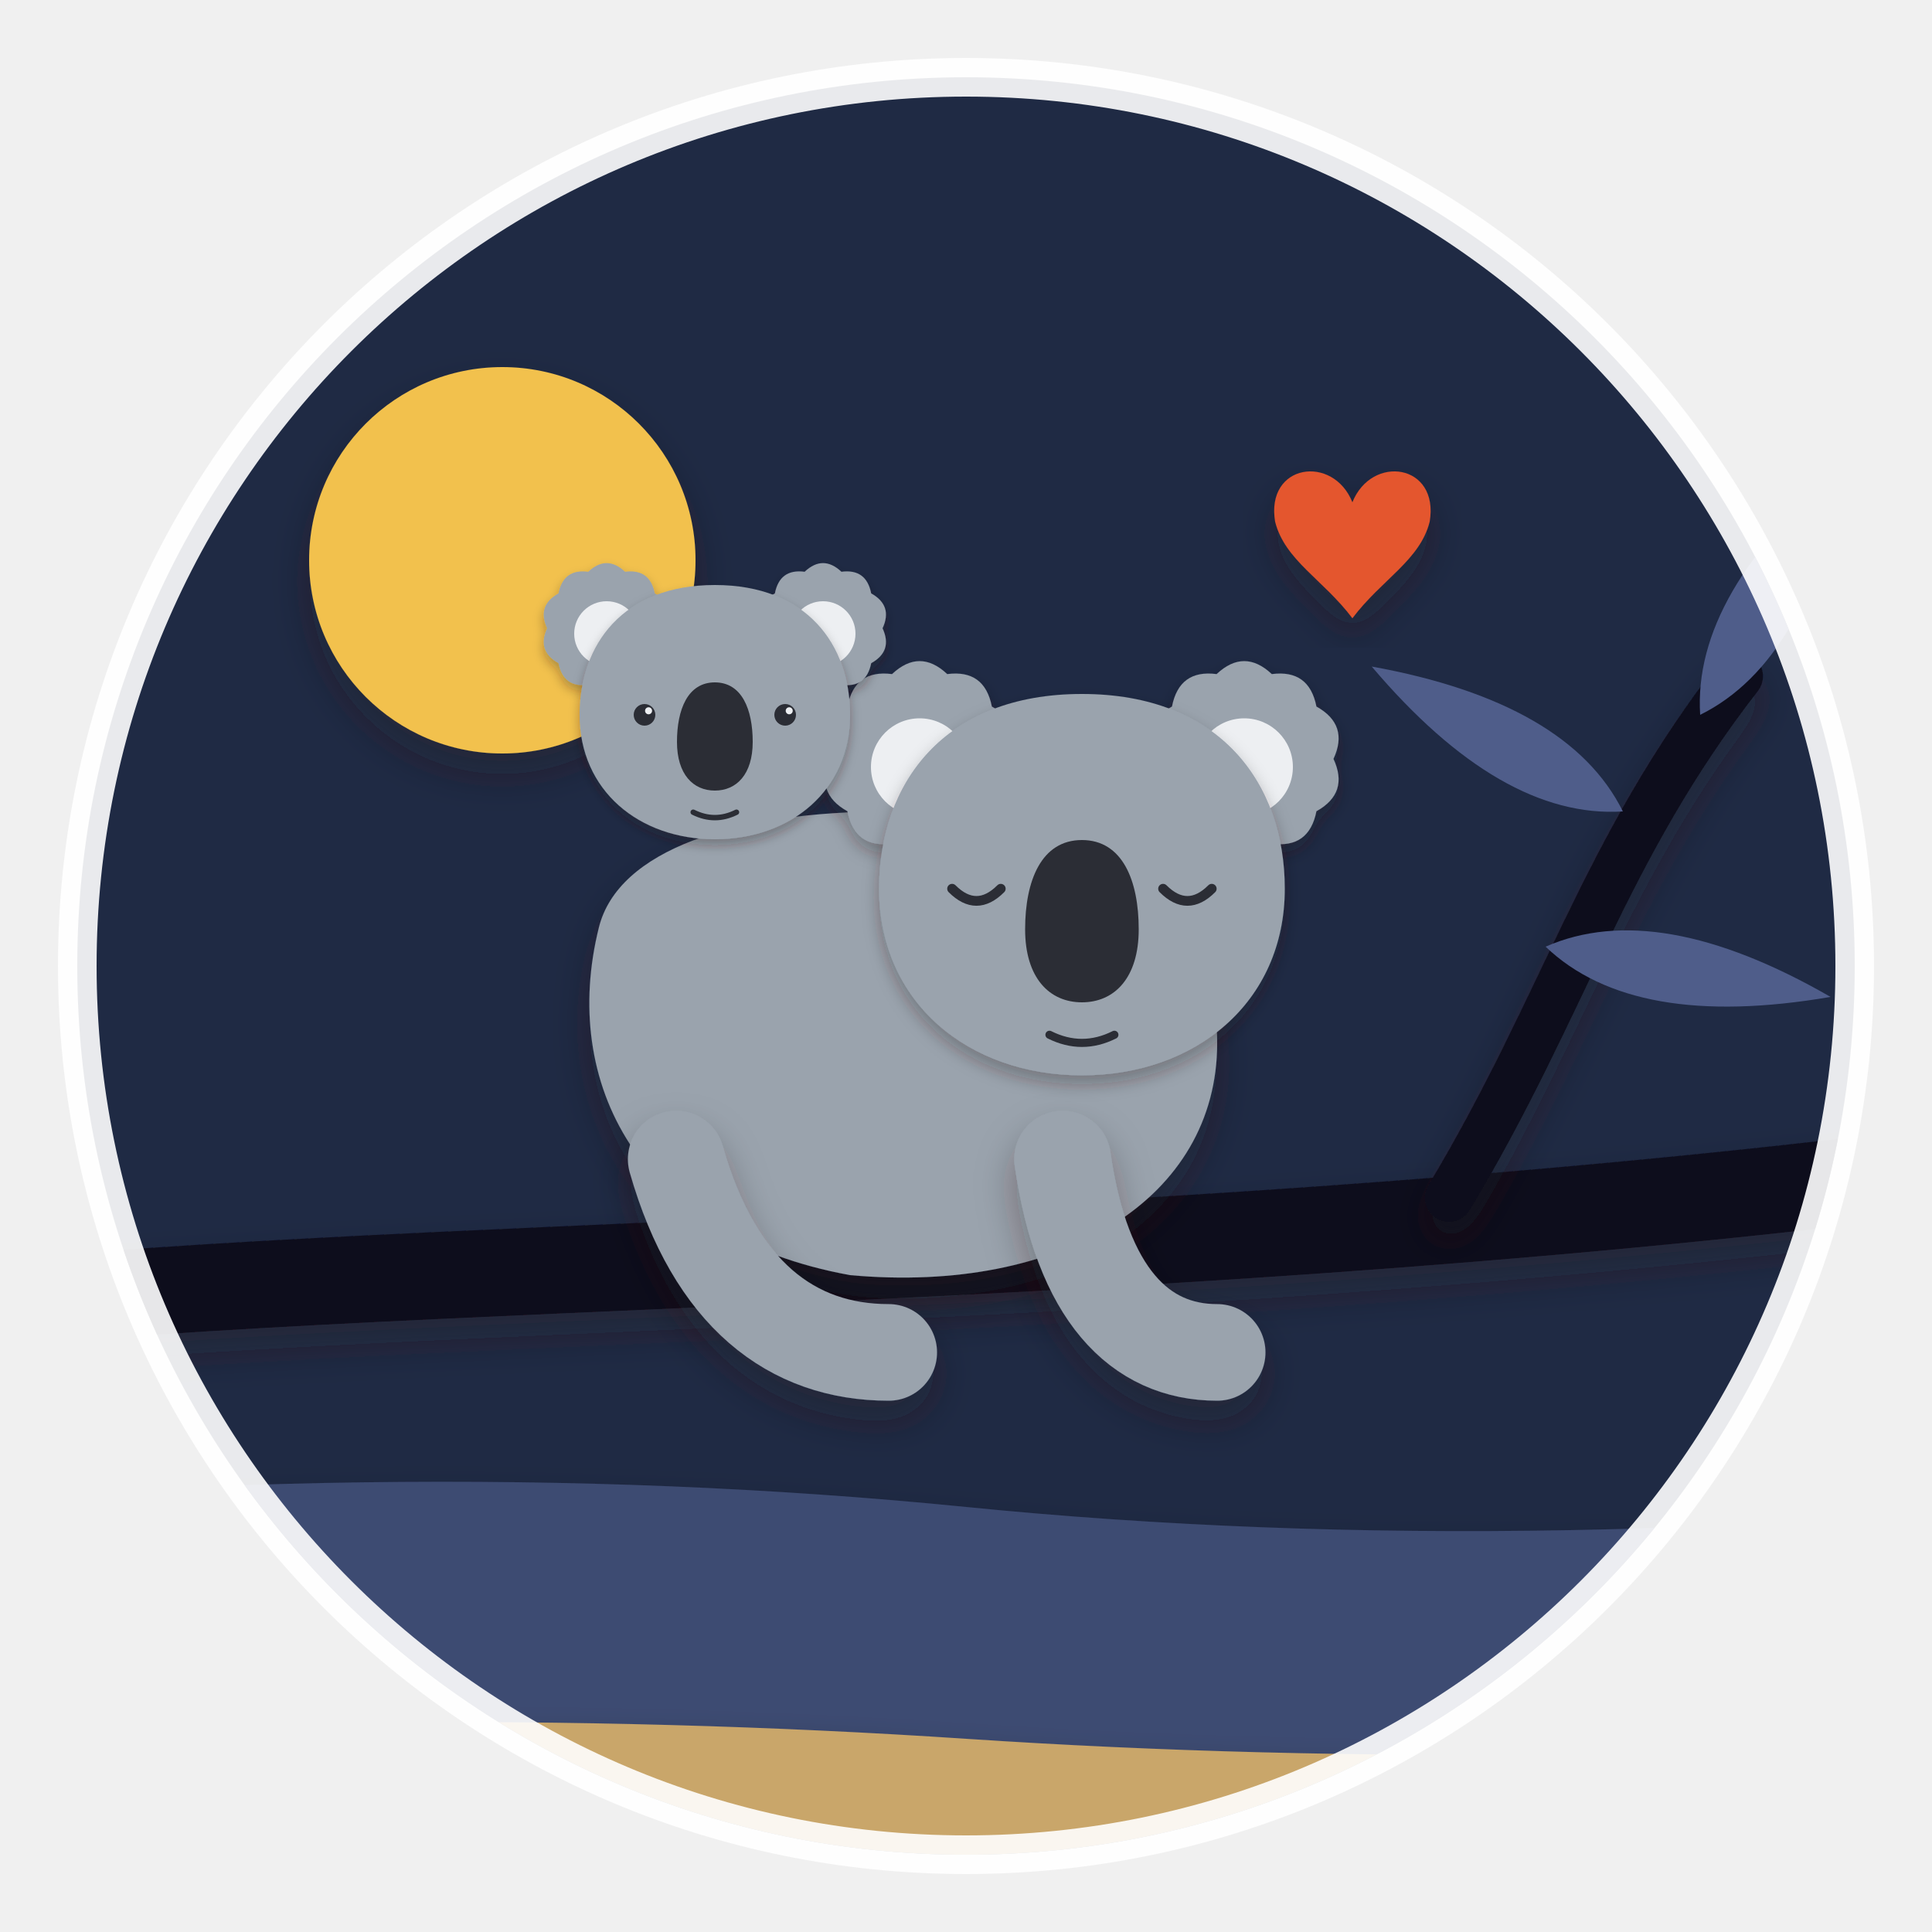
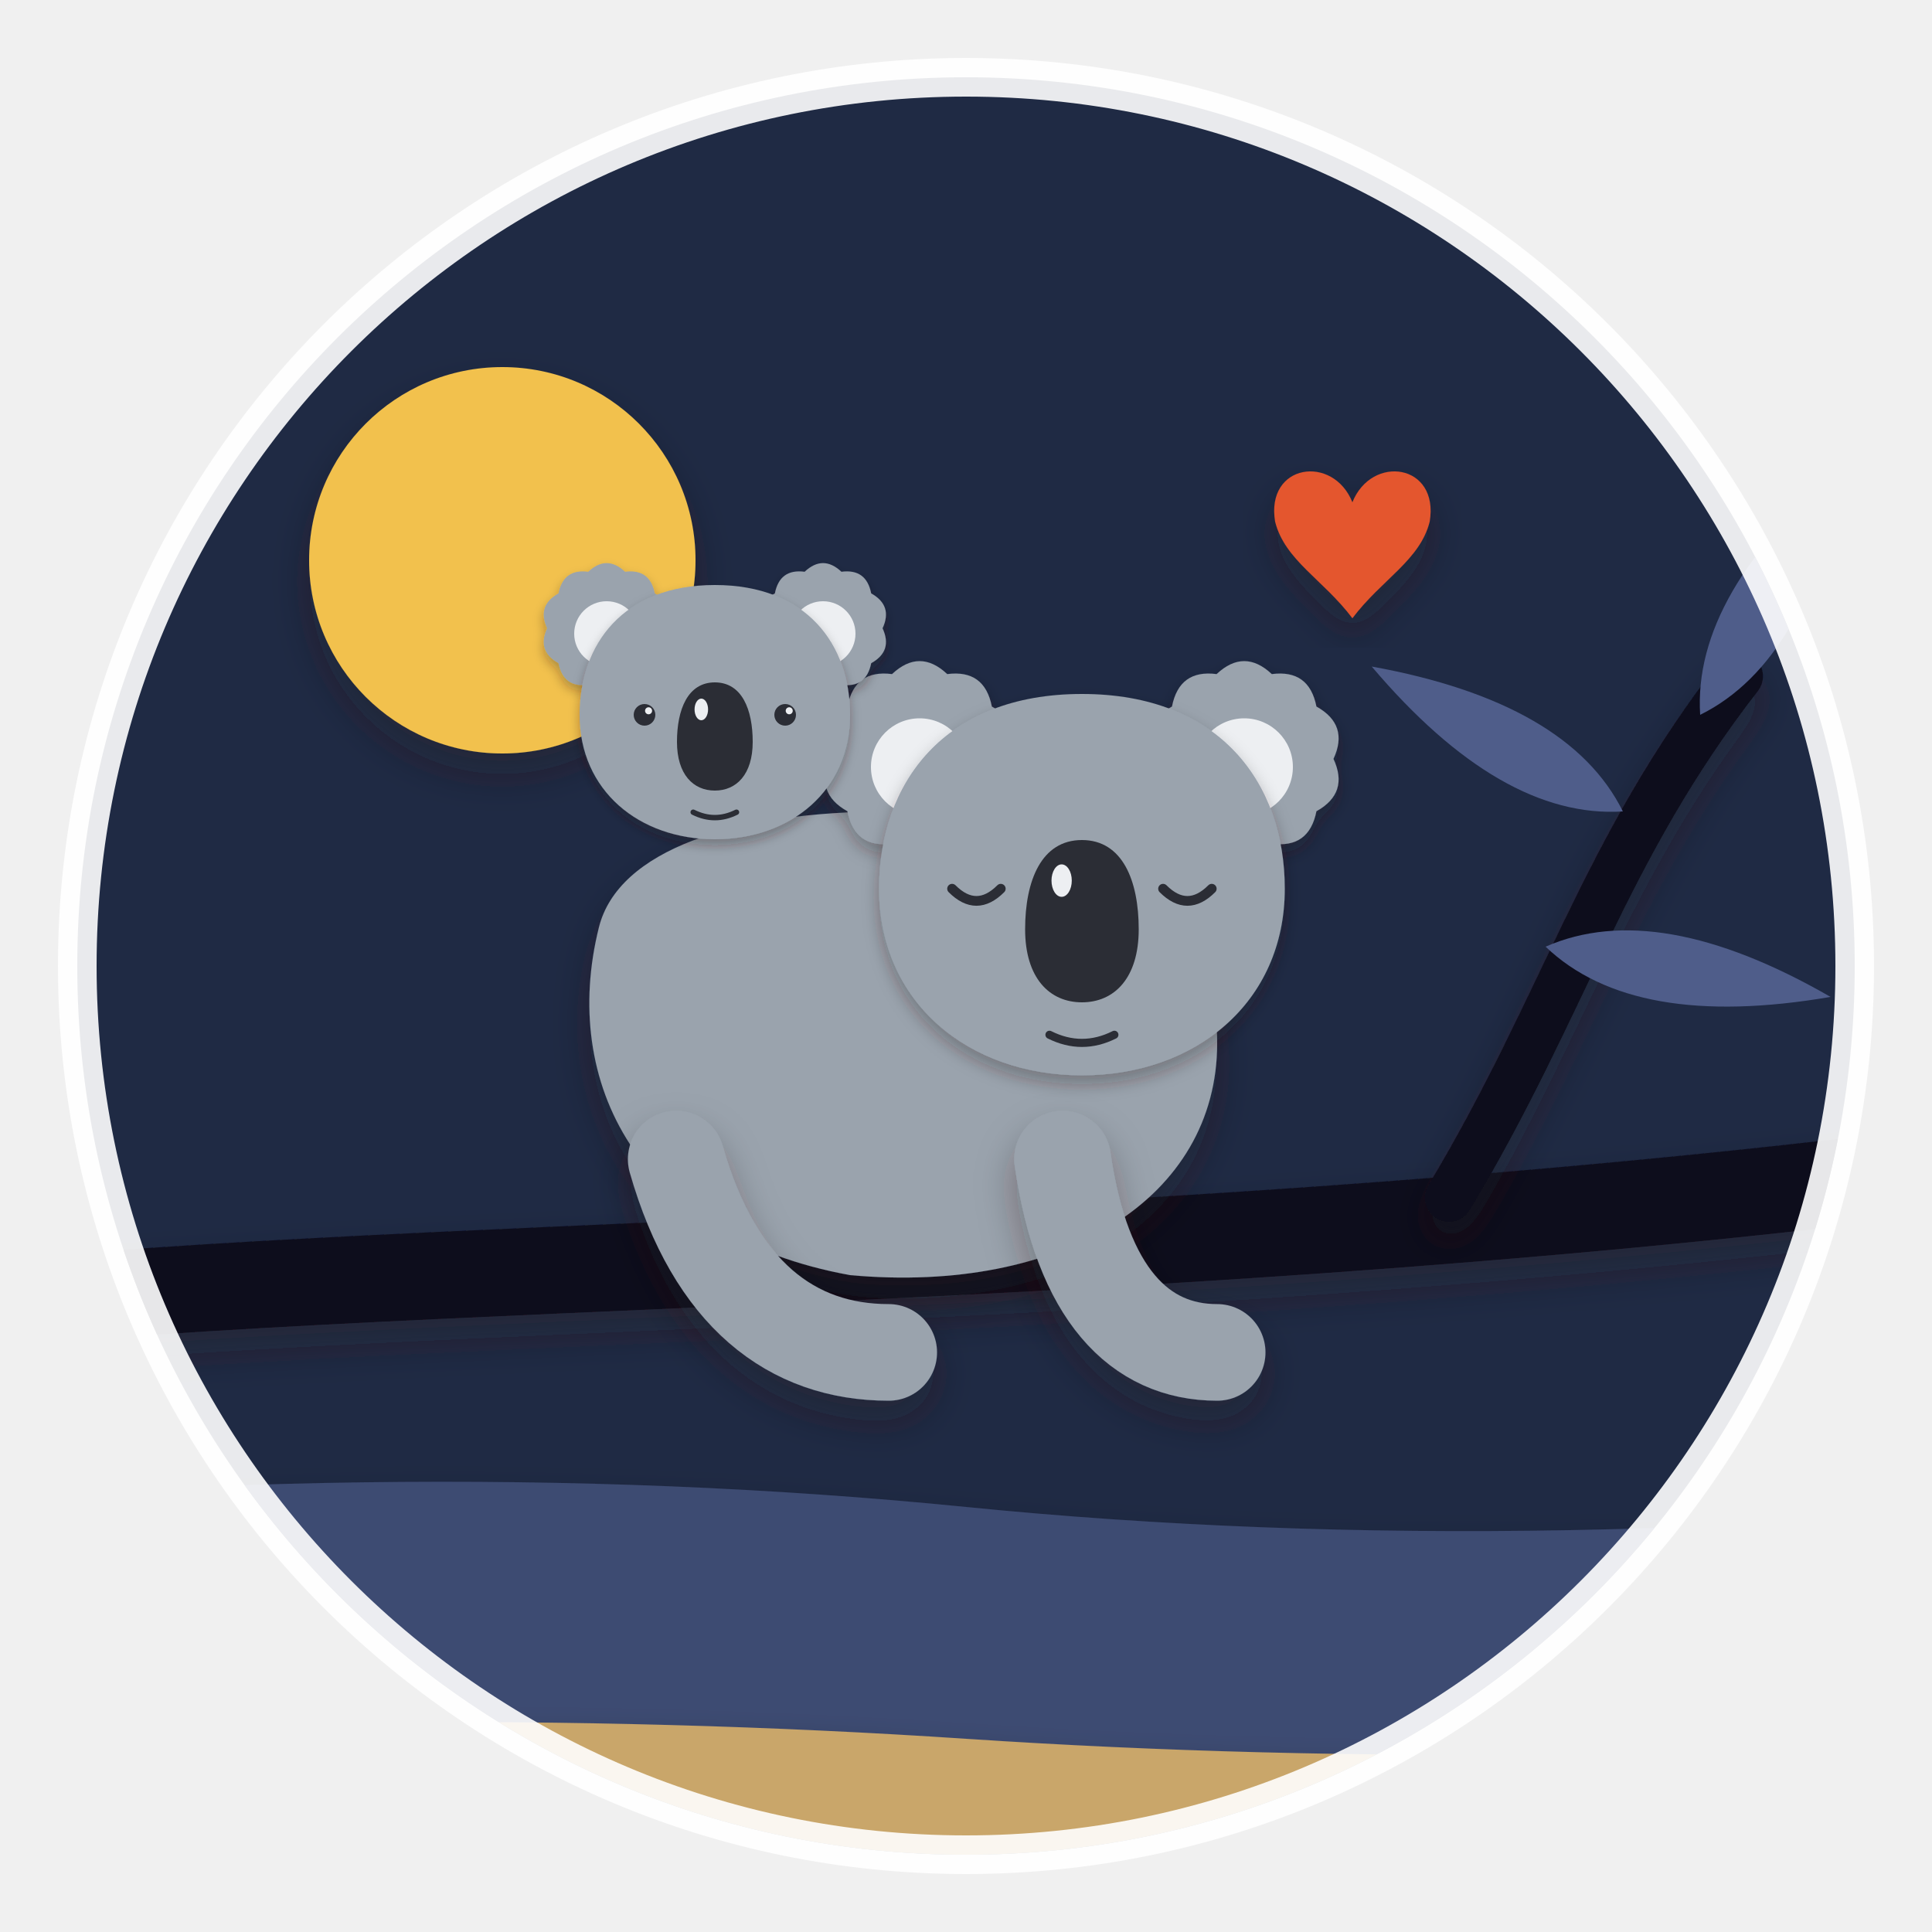
<svg xmlns="http://www.w3.org/2000/svg" viewBox="0 0 200 200" width="200" height="200">
  <defs>
    <clipPath id="clip">
      <circle cx="100" cy="100" r="92" />
    </clipPath>
    <filter id="ps" x="-20%" y="-20%" width="140%" height="140%">
      <feDropShadow dx="0" dy="2.2" stdDeviation="2" flood-color="#2a1f14" flood-opacity=".33" />
    </filter>
    <filter id="psl" filterUnits="userSpaceOnUse" x="-400" y="-400" width="1000" height="1000">
      <feDropShadow dx="0" dy="2.2" stdDeviation="2" flood-color="#2a1f14" flood-opacity=".33" />
    </filter>
  </defs>
  <g clip-path="url(#clip)">
    <rect width="200" height="200" fill="#1F2A44" />
    <circle filter="url(#ps)" cx="52" cy="58" r="20" fill="#F2C14E" />
    <path filter="url(#ps)" d="M-30 157.8 Q40 150 100 156 T230 153.6 L230 230 L-30 230Z" fill="#3E4C72" />
    <path filter="url(#psl)" d="M-10 136 C40 130 120 132 210 120" fill="none" stroke="#0B0F1C" stroke-width="9" stroke-linecap="round" stroke-linejoin="round" />
    <path filter="url(#psl)" d="M150 124 C162 104 166 88 180 70" fill="none" stroke="#0B0F1C" stroke-width="5" stroke-linecap="round" stroke-linejoin="round" />
    <path d="M176.0 74.0 Q187.3 68.4 191.0 48.0 Q175.2 61.4 176.0 74.0Z" fill="#4F5D8A" />
    <path d="M168.0 84.0 Q162.4 72.7 142.0 69.0 Q155.4 84.8 168.0 84.0Z" fill="#4F5D8A" />
    <path d="M186.0 66.0 Q198.3 69.0 214.2 55.7 Q193.5 55.8 186.0 66.0Z" fill="#4F5D8A" />
    <path d="M160.0 98.0 Q169.1 106.7 189.5 103.2 Q171.6 92.9 160.0 98.0Z" fill="#4F5D8A" />
    <path filter="url(#ps)" d="M62 96 C58 112 66 128 88 132 C110 134 126 124 126 108 C126 92 112 84 92 84 C76 84 64 88 62 96Z" fill="#9AA3AD" />
    <path filter="url(#psl)" d="M70 120 C74 134 82 140 92 140" fill="none" stroke="#9AA3AD" stroke-width="10" stroke-linecap="round" stroke-linejoin="round" />
    <path filter="url(#psl)" d="M110 120 C112 134 118 140 126 140" fill="none" stroke="#9AA3AD" stroke-width="10" stroke-linecap="round" stroke-linejoin="round" />
    <g transform="translate(112 92) scale(0.42) translate(-100 -94)">
      <path filter="url(#ps)" d="M82.0 62.0 Q85.9 70.4 77.8 74.9 Q76.0 84.1 66.8 82.9 Q60.0 89.3 53.2 82.9 Q44.0 84.1 42.2 74.9 Q34.1 70.4 38.0 62.0 Q34.1 53.6 42.2 49.1 Q44.0 39.9 53.2 41.1 Q60.0 34.7 66.8 41.1 Q76.0 39.9 77.8 49.1 Q85.9 53.6 82.0 62.0Z" fill="#9AA3AD" />
      <path d="M48 64 a12 12 0 1 0 24 0 a12 12 0 1 0 -24 0Z" fill="#EDEFF2" />
      <path filter="url(#ps)" d="M162.0 62.0 Q165.9 70.4 157.8 74.9 Q156.0 84.1 146.8 82.9 Q140.0 89.3 133.2 82.9 Q124.0 84.1 122.2 74.9 Q114.1 70.4 118.0 62.0 Q114.1 53.6 122.2 49.1 Q124.0 39.9 133.2 41.1 Q140.0 34.7 146.8 41.1 Q156.0 39.9 157.8 49.1 Q165.9 53.6 162.0 62.0Z" fill="#9AA3AD" />
      <path d="M128 64 a12 12 0 1 0 24 0 a12 12 0 1 0 -24 0Z" fill="#EDEFF2" />
      <path filter="url(#ps)" d="M100 46 C134 46 150 68 150 94 C150 122 128 140 100 140 C72 140 50 122 50 94 C50 68 66 46 100 46Z" fill="#9AA3AD" />
      <path d="M100 82 C110 82 114 92 114 104 C114 116 108 122 100 122 C92 122 86 116 86 104 C86 92 90 82 100 82Z" fill="#2B2D35" />
+       <path d="M92.5 92 a2.5 4 0 1 0 5.0 0 a2.5 4 0 1 0 -5.0 0Z" fill="#EDEFF2" />
      <path d="M68 94 Q74 100 80 94 M120 94 Q126 100 132 94" fill="none" stroke="#2B2D35" stroke-width="2.4" stroke-linecap="round" stroke-linejoin="round" />
      <path d="M92 130 Q100 134 108 130" fill="none" stroke="#2B2D35" stroke-width="2" stroke-linecap="round" stroke-linejoin="round" />
    </g>
    <g transform="translate(74 74) scale(0.28) translate(-100 -94)">
      <path filter="url(#ps)" d="M82.0 62.0 Q85.9 70.4 77.8 74.9 Q76.0 84.1 66.8 82.9 Q60.0 89.3 53.2 82.9 Q44.0 84.1 42.2 74.9 Q34.1 70.4 38.0 62.0 Q34.1 53.6 42.2 49.1 Q44.0 39.9 53.2 41.1 Q60.0 34.7 66.8 41.1 Q76.0 39.9 77.8 49.1 Q85.9 53.6 82.0 62.0Z" fill="#9AA3AD" />
      <path d="M48 64 a12 12 0 1 0 24 0 a12 12 0 1 0 -24 0Z" fill="#EDEFF2" />
      <path filter="url(#ps)" d="M162.0 62.0 Q165.9 70.4 157.8 74.9 Q156.0 84.1 146.8 82.9 Q140.0 89.3 133.2 82.9 Q124.0 84.1 122.2 74.9 Q114.1 70.4 118.0 62.0 Q114.1 53.6 122.2 49.1 Q124.0 39.9 133.2 41.1 Q140.0 34.7 146.8 41.1 Q156.0 39.9 157.8 49.1 Q165.9 53.6 162.0 62.0Z" fill="#9AA3AD" />
      <path d="M128 64 a12 12 0 1 0 24 0 a12 12 0 1 0 -24 0Z" fill="#EDEFF2" />
      <path filter="url(#ps)" d="M100 46 C134 46 150 68 150 94 C150 122 128 140 100 140 C72 140 50 122 50 94 C50 68 66 46 100 46Z" fill="#9AA3AD" />
      <path d="M100 82 C110 82 114 92 114 104 C114 116 108 122 100 122 C92 122 86 116 86 104 C86 92 90 82 100 82Z" fill="#2B2D35" />
+       <path d="M92.5 92 a2.5 4 0 1 0 5.0 0 a2.5 4 0 1 0 -5.0 0Z" fill="#EDEFF2" />
      <path d="M70 94 a4 4 0 1 0 8 0 a4 4 0 1 0 -8 0ZM122 94 a4 4 0 1 0 8 0 a4 4 0 1 0 -8 0Z" fill="#2B2D35" />
      <path d="M74.2 92.5 a1.3 1.3 0 1 0 2.6 0 a1.3 1.3 0 1 0 -2.6 0ZM126.2 92.5 a1.3 1.3 0 1 0 2.6 0 a1.3 1.3 0 1 0 -2.6 0Z" fill="#EDEFF2" />
      <path d="M92 130 Q100 134 108 130" fill="none" stroke="#2B2D35" stroke-width="2" stroke-linecap="round" stroke-linejoin="round" />
    </g>
    <path filter="url(#ps)" d="M140 52 C138 47 131 48 132 54 C133 58 137 60 140 64 C143 60 147 58 148 54 C149 48 142 47 140 52Z" fill="#E4572E" />
    <path filter="url(#ps)" d="M-30 181.2 Q40 176 100 180 T230 178.4 L230 230 L-30 230Z" fill="#C9A66B" />
  </g>
  <circle cx="100" cy="100" r="92" fill="none" stroke="#fff" stroke-width="4" opacity=".9" />
</svg>
